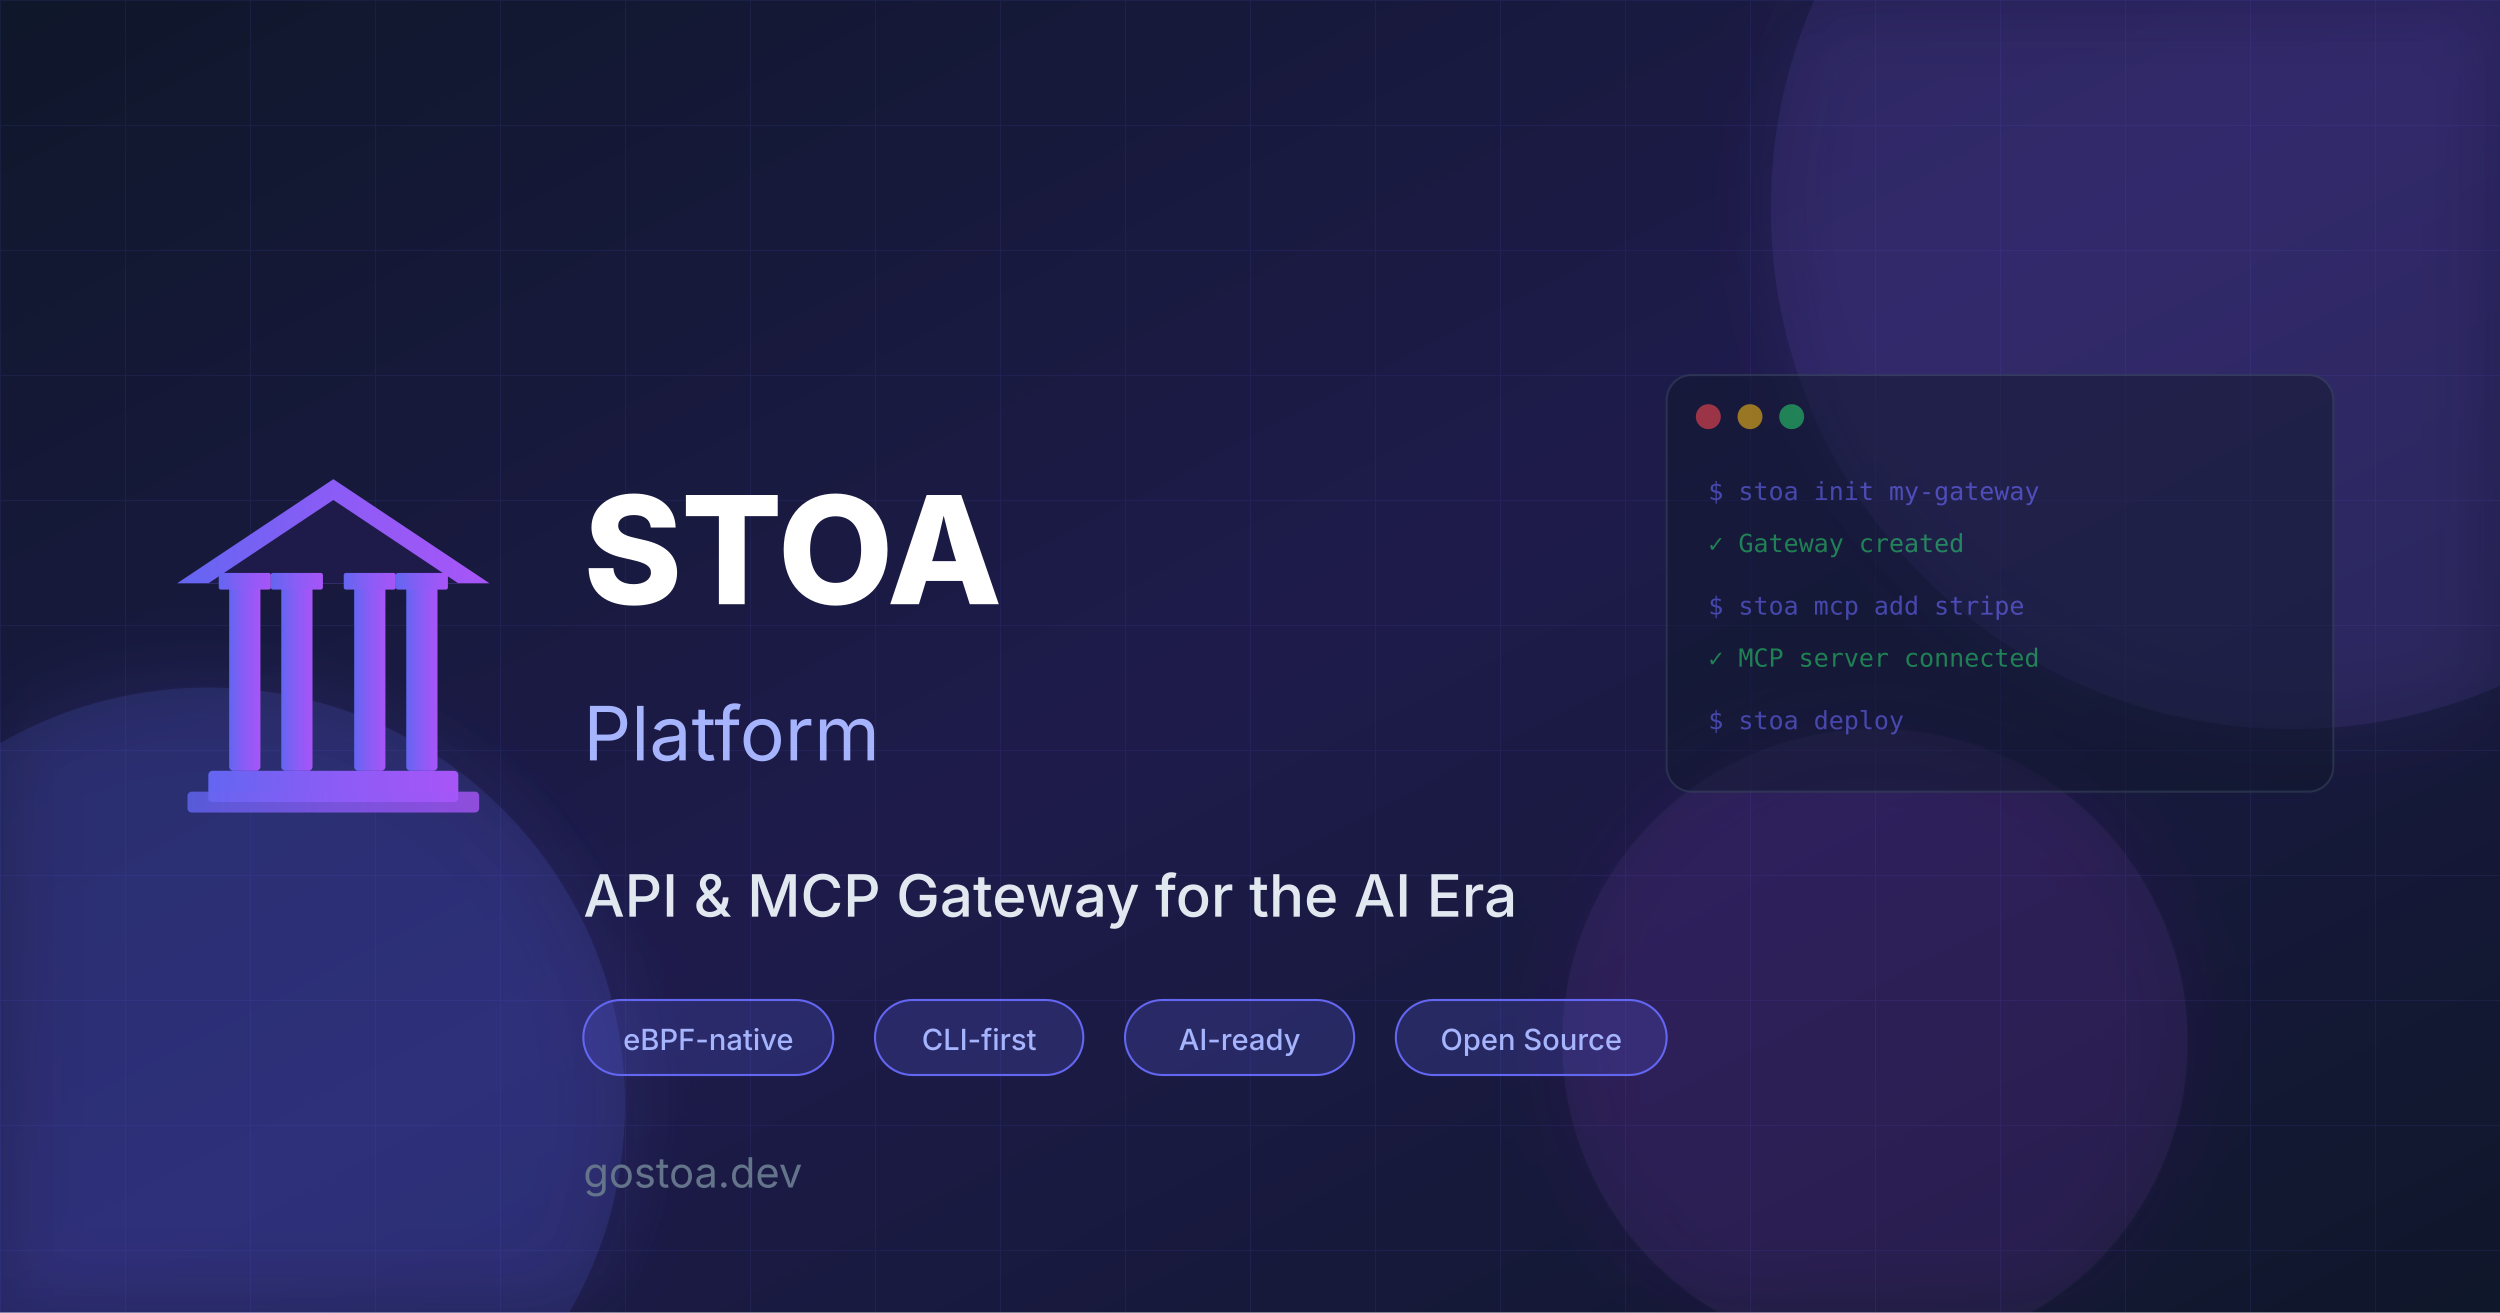
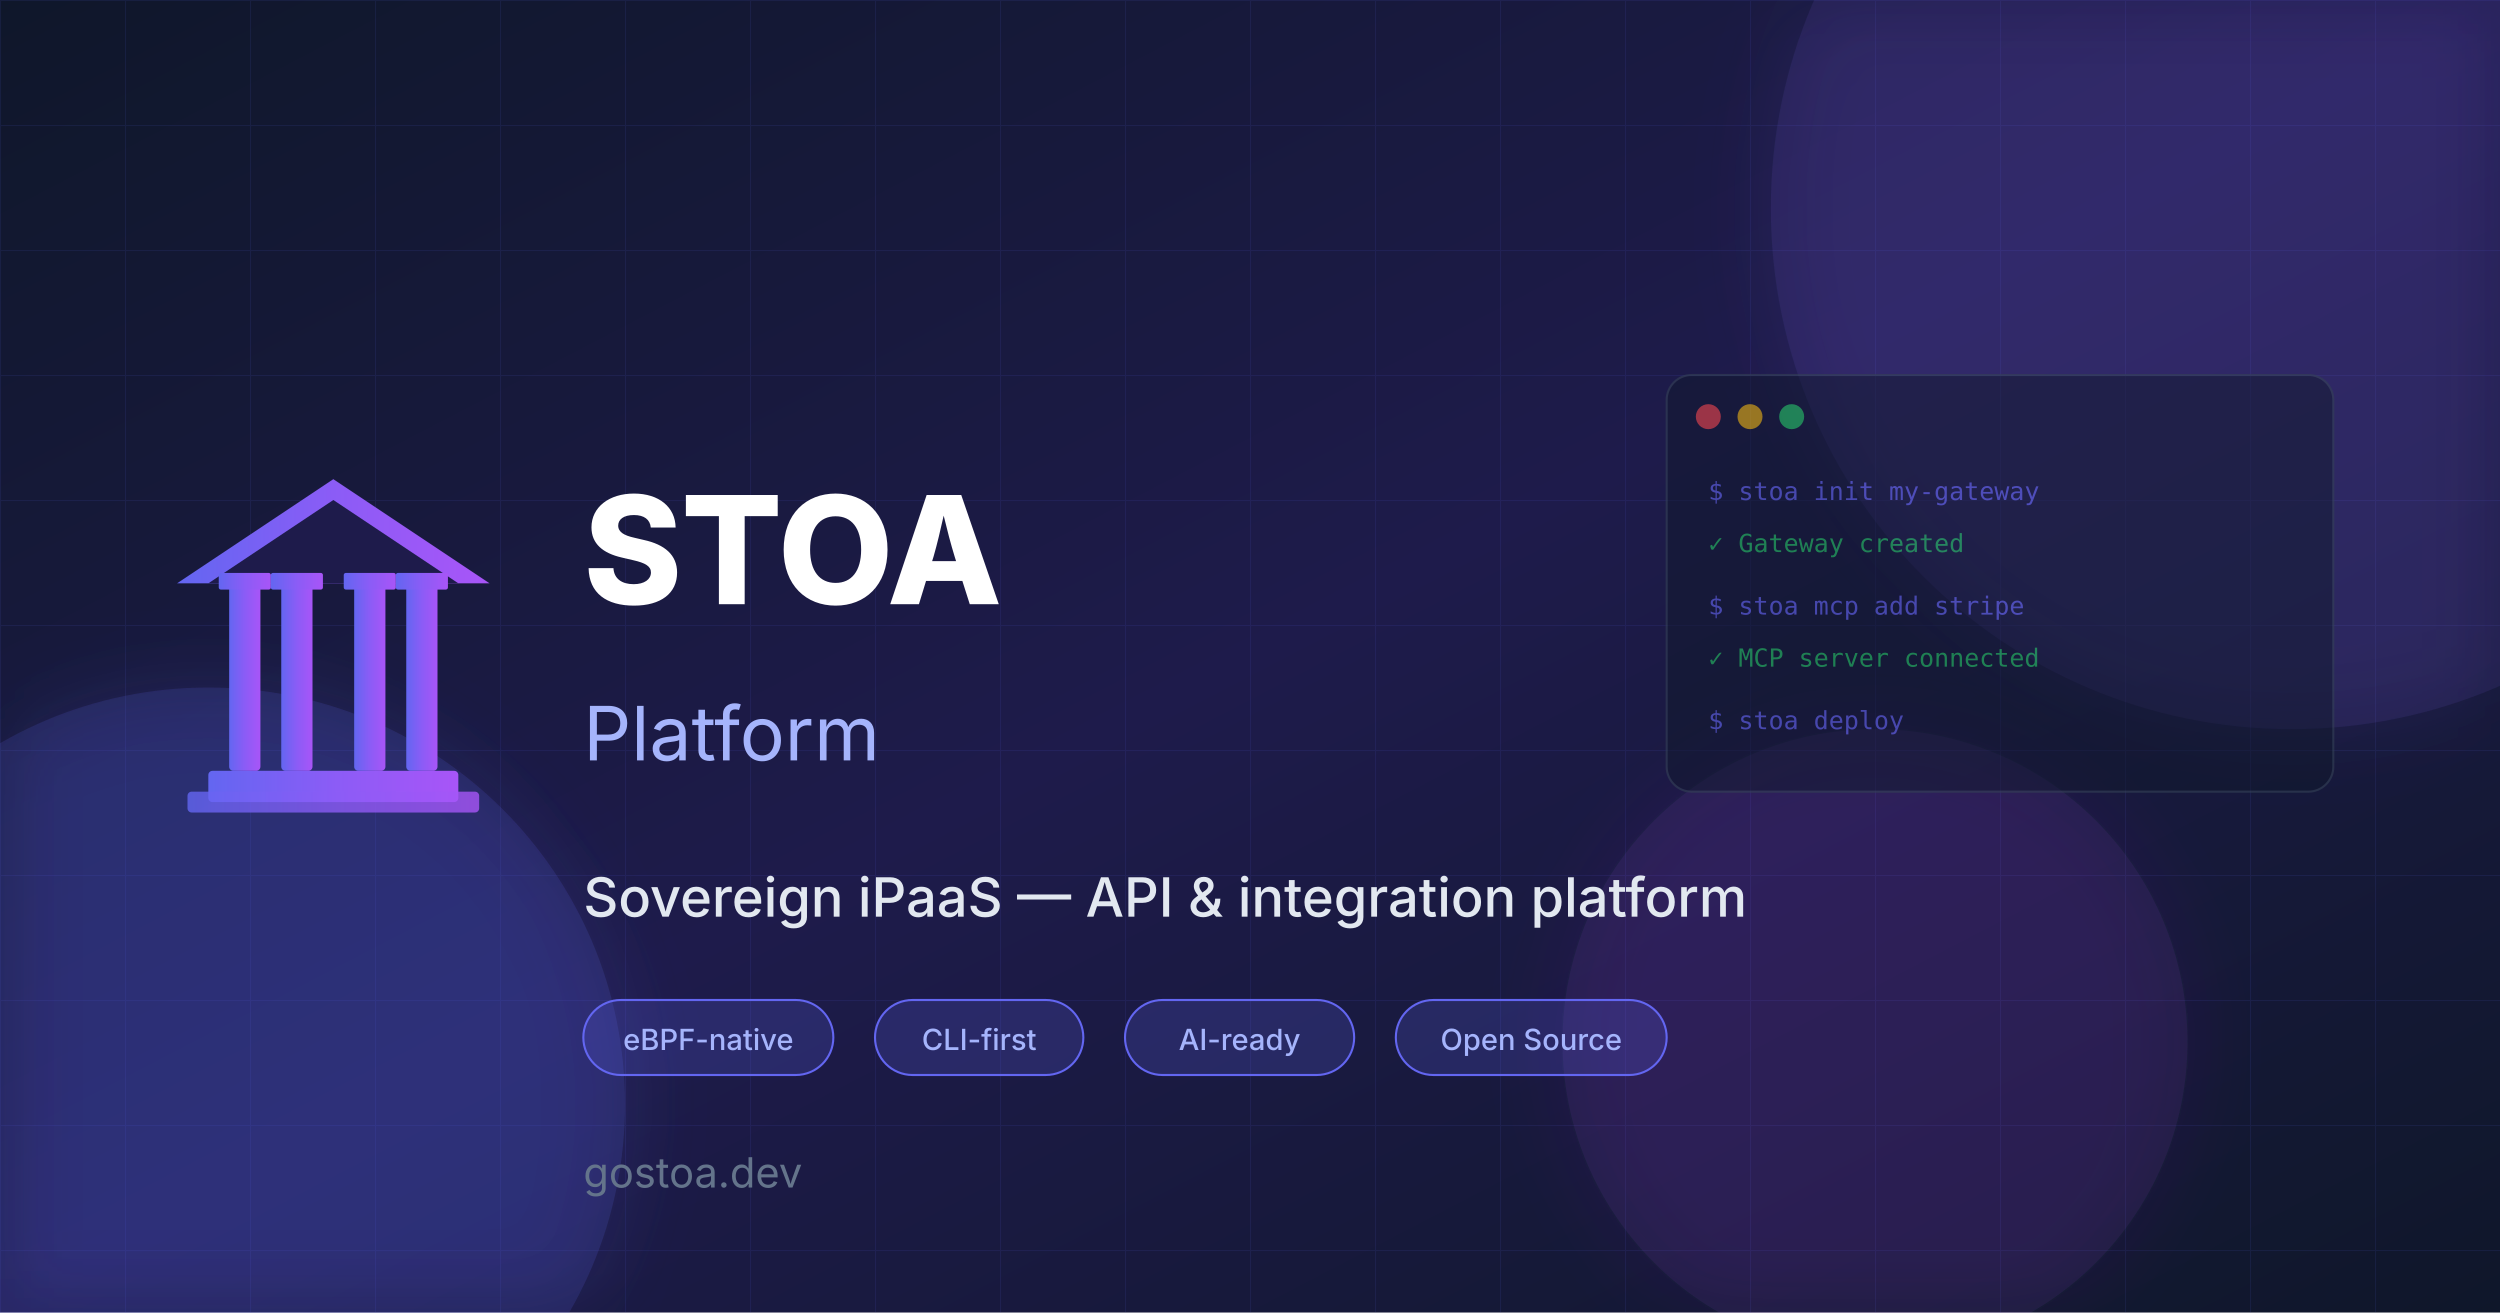
<svg xmlns="http://www.w3.org/2000/svg" viewBox="0 0 1200 630" width="1200" height="630">
  <defs>
    <linearGradient id="bgGradient" x1="0%" y1="0%" x2="100%" y2="100%">
      <stop offset="0%" style="stop-color:#0f172a" />
      <stop offset="50%" style="stop-color:#1e1b4b" />
      <stop offset="100%" style="stop-color:#0f172a" />
    </linearGradient>
    <linearGradient id="accentGradient" x1="0%" y1="0%" x2="100%" y2="0%">
      <stop offset="0%" style="stop-color:#6366f1" />
      <stop offset="50%" style="stop-color:#8b5cf6" />
      <stop offset="100%" style="stop-color:#a855f7" />
    </linearGradient>
    <filter id="glow" x="-50%" y="-50%" width="200%" height="200%">
      <feGaussianBlur stdDeviation="20" result="coloredBlur" />
      <feMerge>
        <feMergeNode in="coloredBlur" />
        <feMergeNode in="SourceGraphic" />
      </feMerge>
    </filter>
    <pattern id="grid" width="60" height="60" patternUnits="userSpaceOnUse">
      <path d="M 60 0 L 0 0 0 60" fill="none" stroke="rgba(99, 102, 241, 0.1)" stroke-width="1" />
    </pattern>
  </defs>
  <rect width="1200" height="630" fill="url(#bgGradient)" />
  <rect width="1200" height="630" fill="url(#grid)" />
  <circle cx="100" cy="530" r="200" fill="rgba(99, 102, 241, 0.15)" filter="url(#glow)" />
  <circle cx="1100" cy="100" r="250" fill="rgba(139, 92, 246, 0.1)" filter="url(#glow)" />
  <circle cx="900" cy="500" r="150" fill="rgba(168, 85, 247, 0.08)" filter="url(#glow)" />
  <line x1="0" y1="200" x2="400" y2="200" stroke="url(#accentGradient)" stroke-width="2" opacity="0.3" />
  <line x1="800" y1="430" x2="1200" y2="430" stroke="url(#accentGradient)" stroke-width="2" opacity="0.3" />
  <g transform="translate(100, 230)">
    <rect x="0" y="140" width="120" height="15" rx="2" fill="url(#accentGradient)" />
    <rect x="-10" y="150" width="140" height="10" rx="2" fill="url(#accentGradient)" opacity="0.8" />
    <rect x="10" y="50" width="15" height="90" rx="2" fill="url(#accentGradient)" />
    <rect x="35" y="50" width="15" height="90" rx="2" fill="url(#accentGradient)" />
    <rect x="70" y="50" width="15" height="90" rx="2" fill="url(#accentGradient)" />
    <rect x="95" y="50" width="15" height="90" rx="2" fill="url(#accentGradient)" />
    <polygon points="60,0 -15,50 135,50" fill="url(#accentGradient)" />
    <polygon points="60,10 0,50 120,50" fill="#1e1b4b" />
    <rect x="5" y="45" width="25" height="8" rx="1" fill="url(#accentGradient)" />
    <rect x="30" y="45" width="25" height="8" rx="1" fill="url(#accentGradient)" />
    <rect x="65" y="45" width="25" height="8" rx="1" fill="url(#accentGradient)" />
    <rect x="90" y="45" width="25" height="8" rx="1" fill="url(#accentGradient)" />
  </g>
  <text x="280" y="290" font-family="Inter, system-ui, -apple-system, sans-serif" font-size="72" font-weight="800" fill="white">STOA</text>
  <text x="280" y="365" font-family="Inter, system-ui, -apple-system, sans-serif" font-size="36" font-weight="400" fill="#a5b4fc">Platform</text>
-   <text x="280" y="440" font-family="Inter, system-ui, -apple-system, sans-serif" font-size="28" font-weight="500" fill="#e2e8f0">API &amp; MCP Gateway for the AI Era</text>
+   <text x="280" y="440" font-family="Inter, system-ui, -apple-system, sans-serif" font-size="26" font-weight="500" fill="#e2e8f0">Sovereign iPaaS — API &amp; integration platform</text>
  <g transform="translate(280, 480)">
    <rect x="0" y="0" width="120" height="36" rx="18" fill="rgba(99, 102, 241, 0.2)" stroke="#6366f1" stroke-width="1" />
    <text x="60" y="24" font-family="Inter, sans-serif" font-size="14" font-weight="500" fill="#a5b4fc" text-anchor="middle">eBPF-native</text>
    <rect x="140" y="0" width="100" height="36" rx="18" fill="rgba(99, 102, 241, 0.2)" stroke="#6366f1" stroke-width="1" />
    <text x="190" y="24" font-family="Inter, sans-serif" font-size="14" font-weight="500" fill="#a5b4fc" text-anchor="middle">CLI-first</text>
    <rect x="260" y="0" width="110" height="36" rx="18" fill="rgba(99, 102, 241, 0.2)" stroke="#6366f1" stroke-width="1" />
    <text x="315" y="24" font-family="Inter, sans-serif" font-size="14" font-weight="500" fill="#a5b4fc" text-anchor="middle">AI-ready</text>
    <rect x="390" y="0" width="130" height="36" rx="18" fill="rgba(99, 102, 241, 0.2)" stroke="#6366f1" stroke-width="1" />
    <text x="455" y="24" font-family="Inter, sans-serif" font-size="14" font-weight="500" fill="#a5b4fc" text-anchor="middle">Open Source</text>
  </g>
  <text x="280" y="570" font-family="Inter, monospace" font-size="20" font-weight="400" fill="#64748b">gostoa.dev</text>
  <g transform="translate(800, 180)" opacity="0.6">
    <rect x="0" y="0" width="320" height="200" rx="12" fill="rgba(15, 23, 42, 0.8)" stroke="#334155" stroke-width="1" />
    <circle cx="20" cy="20" r="6" fill="#ef4444" />
    <circle cx="40" cy="20" r="6" fill="#eab308" />
    <circle cx="60" cy="20" r="6" fill="#22c55e" />
    <text x="20" y="60" font-family="JetBrains Mono, monospace" font-size="12" fill="#6366f1">$ stoa init my-gateway</text>
    <text x="20" y="85" font-family="JetBrains Mono, monospace" font-size="12" fill="#22c55e">✓ Gateway created</text>
    <text x="20" y="115" font-family="JetBrains Mono, monospace" font-size="12" fill="#6366f1">$ stoa mcp add stripe</text>
    <text x="20" y="140" font-family="JetBrains Mono, monospace" font-size="12" fill="#22c55e">✓ MCP server connected</text>
    <text x="20" y="170" font-family="JetBrains Mono, monospace" font-size="12" fill="#6366f1">$ stoa deploy</text>
  </g>
</svg>
